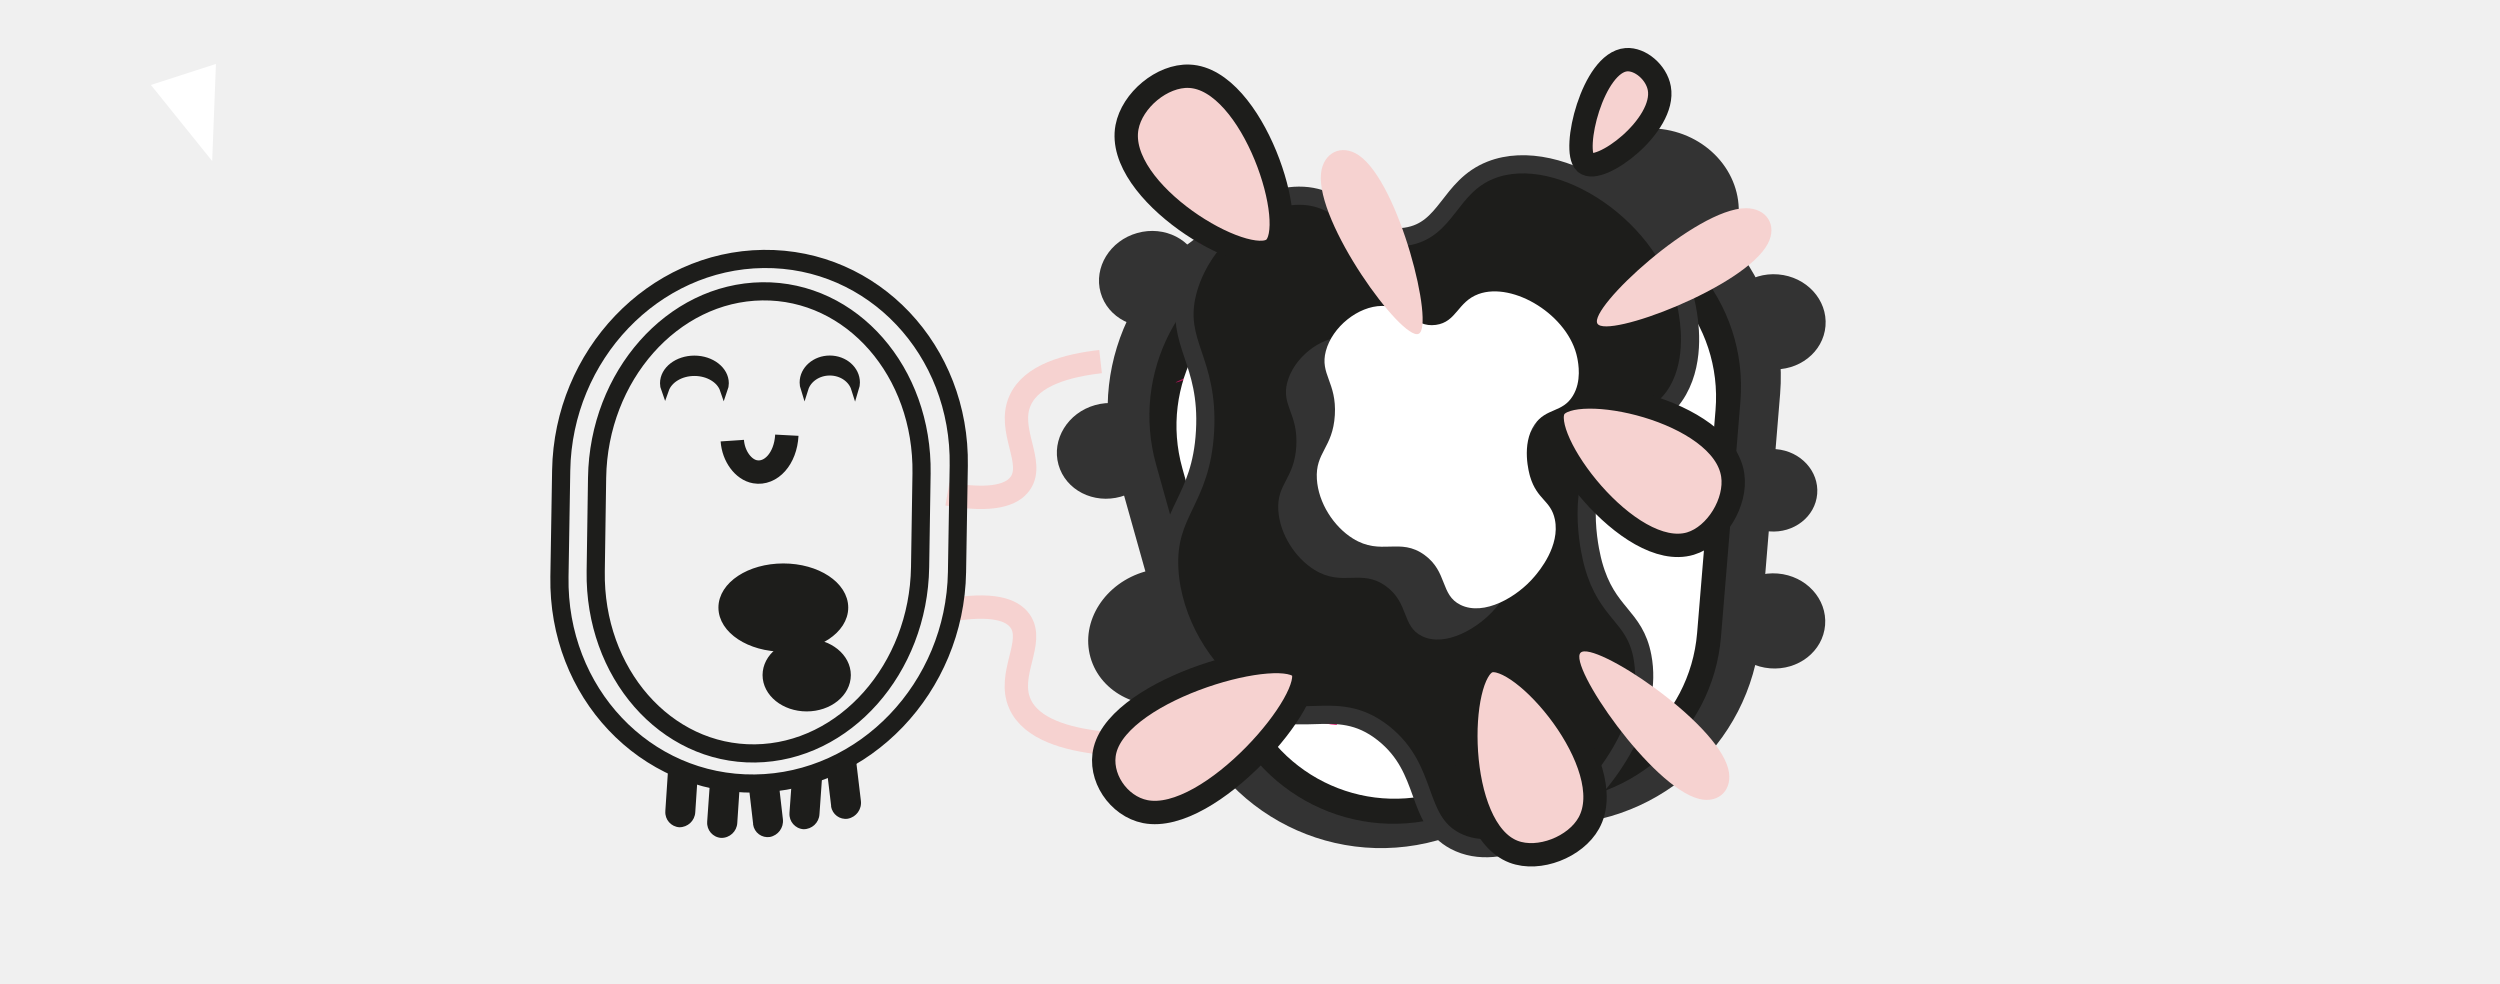
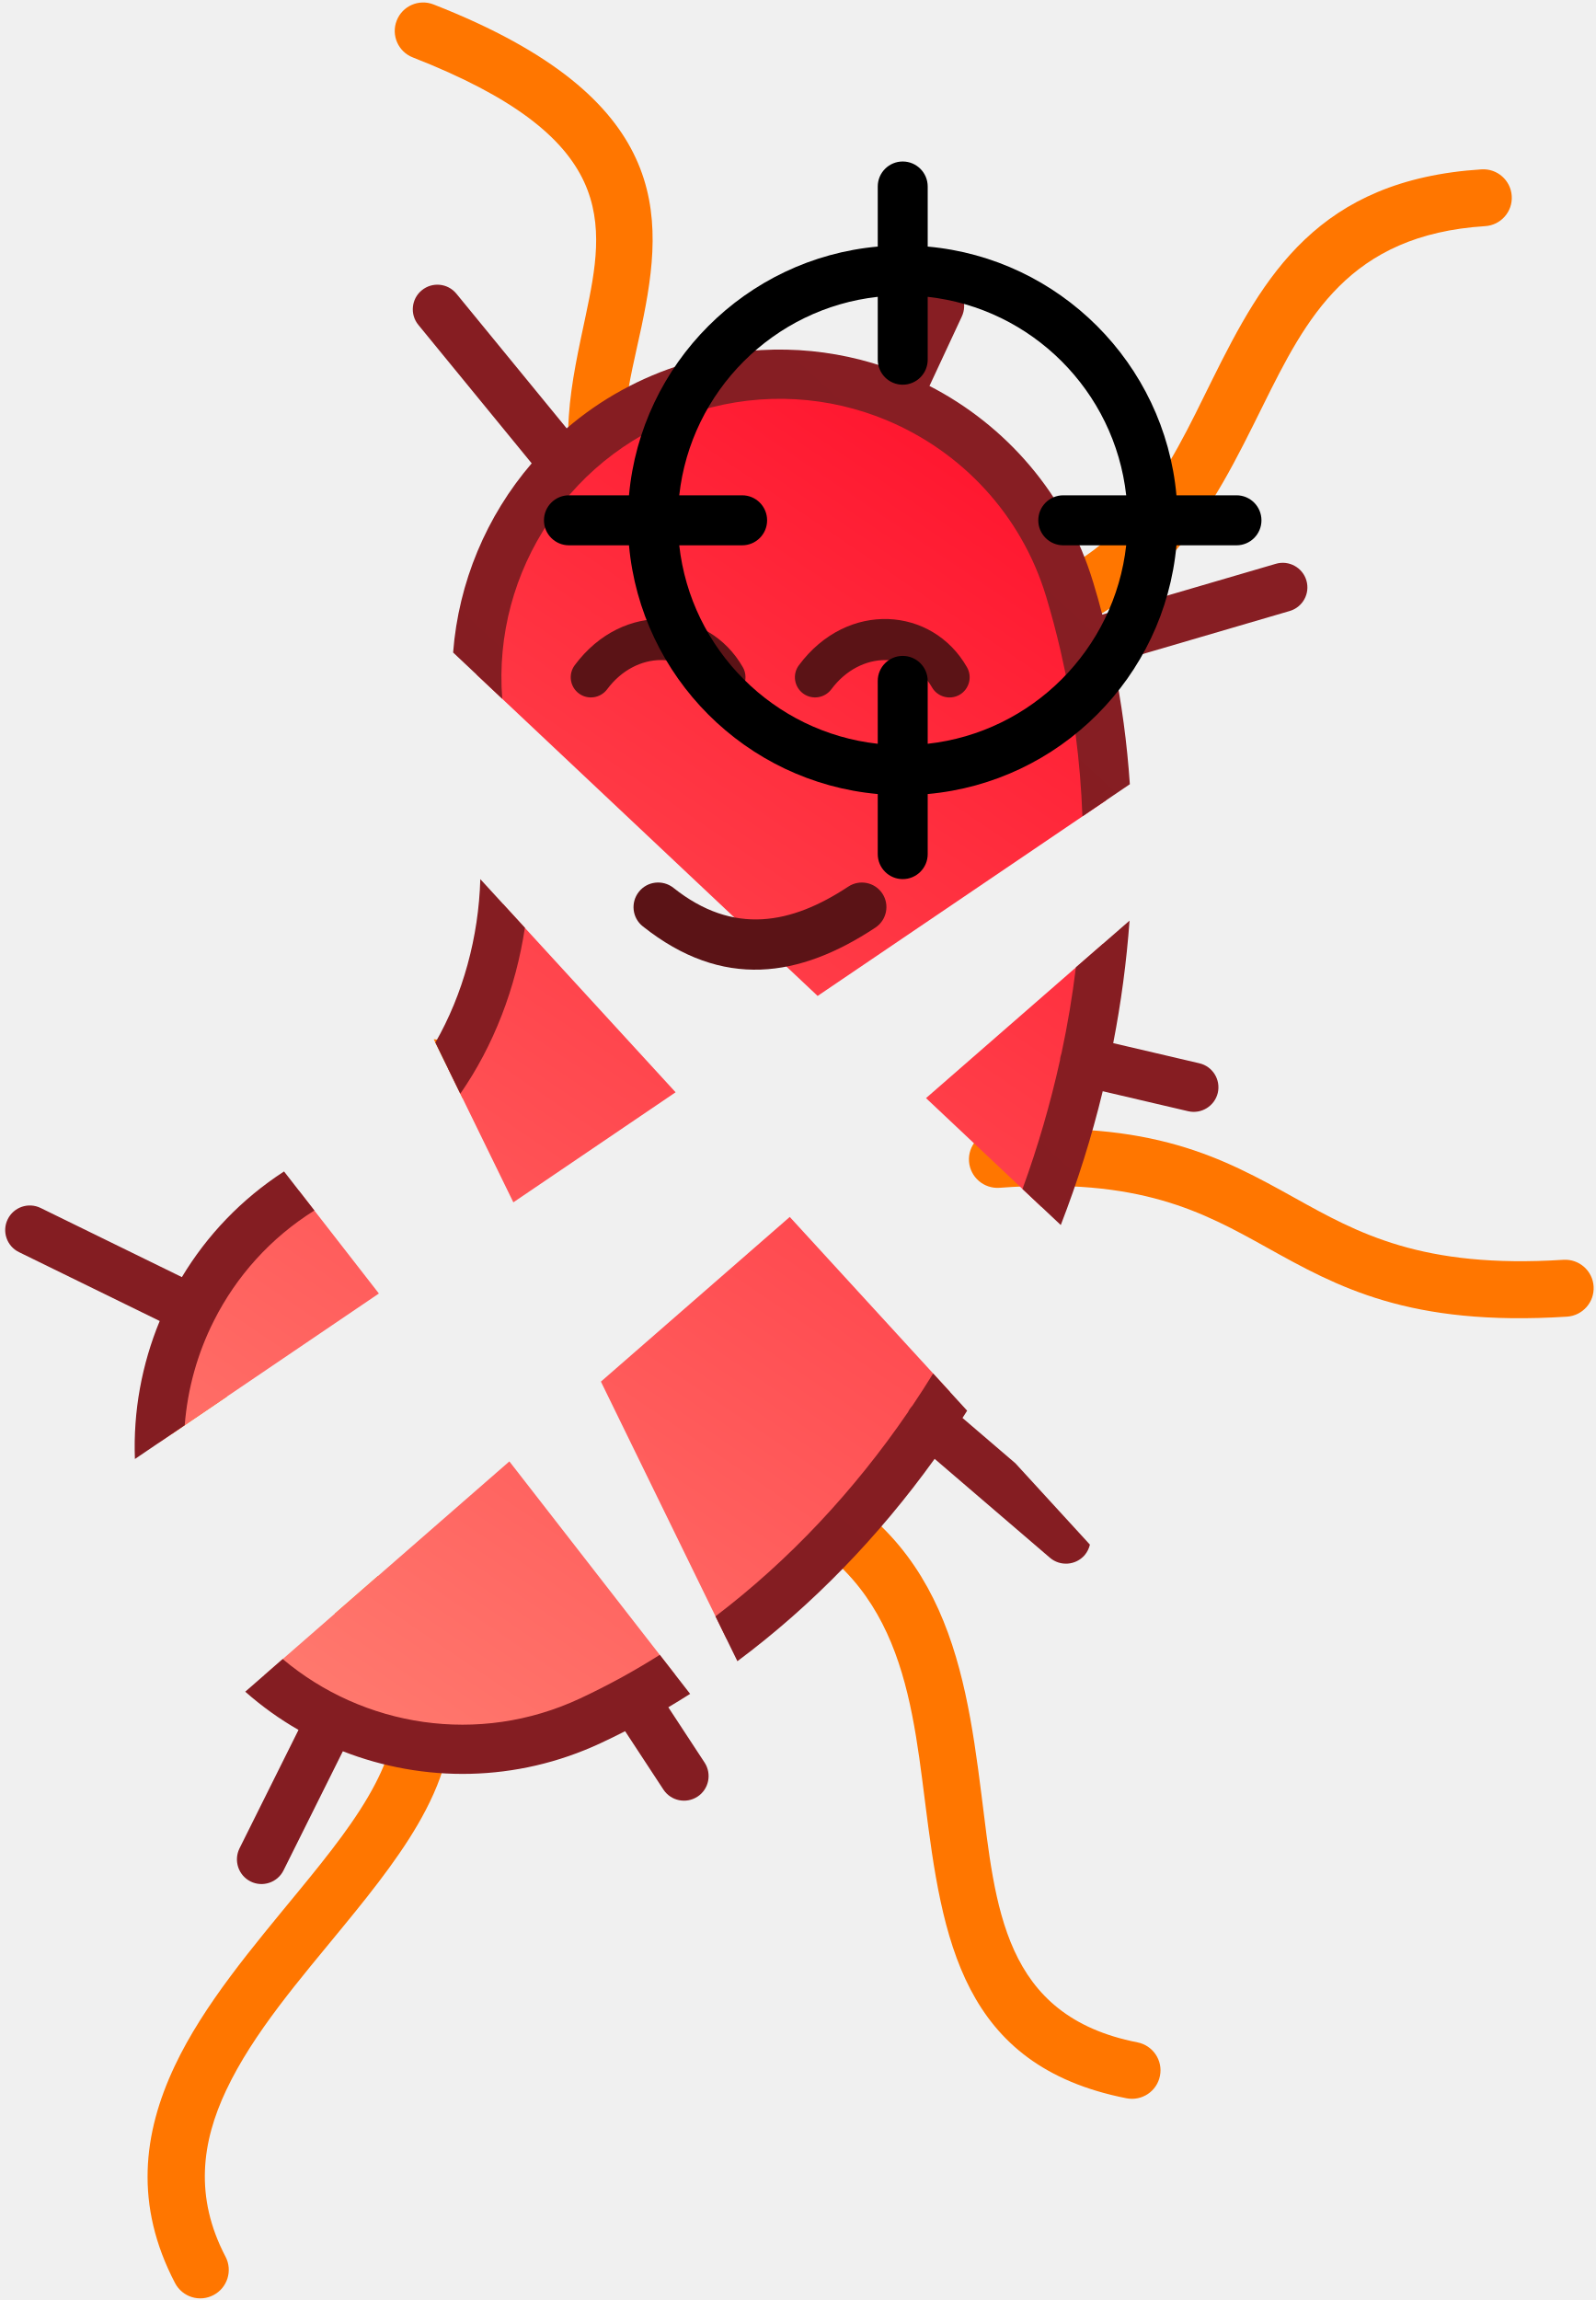
- <svg xmlns="http://www.w3.org/2000/svg" id="Calque_1" data-name="Calque 1" viewBox="0 0 963 379">
+ <svg xmlns="http://www.w3.org/2000/svg" width="100%" height="100%" viewBox="0 0 213 307" version="1.1" xml:space="preserve" style="fill-rule:evenodd;clip-rule:evenodd;stroke-linejoin:round;stroke-miterlimit:2;">
+   <g transform="matrix(1,0,0,1,-1521,-4000)">
+     <g transform="matrix(1,0,0,4.66871,0,922.869)">
+       <g transform="matrix(0.539123,0,0,0.408489,1100.27,451.786)">
+         <g id="homePhase3">
+           <g>
+             <g transform="matrix(1.85486,0,0,0.524351,-1886.93,-1410.09)">
+               <path d="M1488.51,3867.42C1493.8,3872.1 1496.6,3876.74 1497.72,3881.26C1499.17,3887.1 1497.88,3892.88 1494.86,3898.68C1492.2,3903.81 1488.15,3908.98 1483.82,3914.25C1478.1,3921.24 1471.83,3928.42 1468.21,3936.1C1464.95,3943 1463.95,3950.33 1468.13,3958.31C1469.1,3960.16 1468.38,3962.46 1466.52,3963.43C1464.66,3964.41 1462.37,3963.69 1461.39,3961.83C1455.95,3951.42 1457.09,3941.87 1461.34,3932.86C1465.21,3924.64 1471.82,3916.9 1477.95,3909.43C1481.92,3904.59 1485.68,3899.88 1488.12,3895.18C1490.22,3891.14 1491.35,3887.15 1490.35,3883.09C1489.47,3879.57 1487.04,3876.1 1482.72,3872.47L1488.51,3867.42ZM1538.03,3858.98C1557.72,3865.81 1559.56,3882.19 1561.5,3897.51C1563.81,3915.86 1566.37,3932.83 1588.41,3937.16C1590.47,3937.56 1592.47,3936.22 1592.87,3934.16C1593.28,3932.1 1591.93,3930.11 1589.88,3929.7C1571.87,3926.17 1570.93,3911.55 1569.03,3896.56C1566.76,3878.54 1563.68,3859.84 1540.52,3851.81C1538.54,3851.12 1536.38,3852.17 1535.69,3854.15C1535,3856.13 1536.05,3858.3 1538.03,3858.98ZM1460.89,3848.54C1461.1,3846.55 1460.89,3843.97 1460.27,3840.62C1459.89,3838.56 1461.26,3836.58 1463.32,3836.2C1465.38,3835.82 1467.36,3837.19 1467.74,3839.25C1468.02,3840.77 1468.22,3842.18 1468.34,3843.48L1460.89,3848.54ZM1571.46,3815.63C1590.19,3814.21 1598.62,3818.87 1607.1,3823.58C1616.57,3828.85 1626.09,3834.17 1647.21,3832.83C1649.3,3832.69 1650.89,3830.89 1650.76,3828.79C1650.63,3826.7 1648.82,3825.11 1646.73,3825.24C1627.8,3826.45 1619.28,3821.66 1610.79,3816.94C1601.3,3811.67 1591.86,3806.46 1570.88,3808.05C1568.79,3808.21 1567.22,3810.03 1567.38,3812.12C1567.54,3814.22 1569.37,3815.78 1571.46,3815.63ZM1495.92,3795.8C1501.09,3796.34 1507.16,3796.15 1514.41,3795.05C1516.48,3794.73 1518.42,3796.16 1518.74,3798.23C1519.05,3800.3 1517.62,3802.24 1515.55,3802.56C1509.64,3803.46 1504.41,3803.79 1499.76,3803.65L1495.92,3795.8ZM1572.03,3744.11C1592.97,3739.24 1599.85,3724.89 1606.64,3711.18C1612.4,3699.56 1618.07,3688.43 1636.28,3687.27C1638.38,3687.14 1639.97,3685.33 1639.83,3683.24C1639.7,3681.15 1637.89,3679.56 1635.8,3679.69C1613.97,3681.08 1606.74,3693.87 1599.83,3707.81C1593.96,3719.66 1588.42,3732.5 1570.31,3736.71C1568.27,3737.18 1567,3739.22 1567.47,3741.27C1567.94,3743.31 1569.99,3744.58 1572.03,3744.11ZM1538.14,3737.07C1529.68,3732.48 1525.12,3727.85 1522.99,3723.01C1519.75,3715.66 1522.09,3708.12 1523.66,3700.68C1525.27,3693.02 1526.26,3685.46 1522.89,3678.18C1519.61,3671.09 1512.09,3664.01 1495.9,3657.68C1493.94,3656.91 1491.74,3657.88 1490.98,3659.83C1490.21,3661.78 1491.18,3663.99 1493.13,3664.75C1506.63,3670.03 1513.26,3675.45 1516,3681.37C1518.65,3687.11 1517.5,3693.08 1516.23,3699.11C1514.33,3708.09 1512.13,3717.19 1516.03,3726.07C1518.67,3732.06 1524.05,3738.07 1534.52,3743.75C1536.36,3744.75 1538.67,3744.06 1539.67,3742.22C1540.67,3740.38 1539.99,3738.07 1538.14,3737.07Z" style="fill:url(#_Linear1);" />
+             </g>
+             <g transform="matrix(1.85486,0,0,0.524351,-1886.93,-1410.09)">
+               <path d="M1506.02,3852.15L1528.12,3880.58C1524.49,3882.88 1520.72,3884.96 1516.83,3886.77C1501.94,3893.73 1484.95,3890.81 1473.26,3880.72L1506.02,3852.15ZM1518.24,3841.5L1543.45,3819.52L1564.87,3842.9C1556.81,3855.75 1546.7,3867.03 1535,3875.82L1518.24,3841.5ZM1477.96,3816.06L1488.6,3829.74L1459.29,3849.62C1459.47,3836.28 1466.28,3823.5 1477.96,3816.06ZM1585.28,3783.05C1584.12,3795.08 1581.31,3806.95 1577.08,3818.2L1561.64,3803.66L1585.28,3783.05ZM1497.83,3799.7C1501.9,3793.31 1504.45,3785.65 1505.19,3777.77L1528.21,3802.88L1506.55,3817.57L1497.83,3799.7ZM1547.17,3790.02L1501.67,3747.16C1501.81,3729.93 1513.04,3714.03 1530.38,3708.78C1551.74,3702.3 1574.34,3714.39 1580.81,3735.74C1583.6,3744.95 1585.19,3754.4 1585.7,3763.9L1547.17,3790.02Z" style="fill:url(#_Linear2);" />
+             </g>
+             <g transform="matrix(1.85486,0,0,0.524351,-1886.93,-1410.09)">
+               <path d="M1526.1,3877.97L1530.15,3883.18C1529.18,3883.79 1528.22,3884.39 1527.24,3884.97L1532.08,3892.35C1533.07,3893.87 1532.65,3895.91 1531.13,3896.9C1529.61,3897.89 1527.58,3897.47 1526.58,3895.95L1521.47,3888.16C1520.4,3888.71 1519.32,3889.24 1518.22,3889.75C1506.94,3895.02 1494.55,3895.05 1483.79,3890.84L1475.87,3906.74C1475.07,3908.36 1473.09,3909.03 1471.47,3908.22C1469.85,3907.41 1469.19,3905.44 1469.99,3903.81L1477.87,3887.99C1475.35,3886.55 1472.97,3884.84 1470.76,3882.89L1475.76,3878.53C1486.49,3887.57 1501.91,3890.12 1515.44,3883.8C1517.31,3882.93 1519.14,3881.99 1520.95,3881.01C1520.99,3880.98 1521.03,3880.96 1521.07,3880.94C1522.78,3880 1524.45,3879.01 1526.1,3877.97ZM1533.53,3872.83C1543.36,3865.36 1552.03,3856.09 1559.23,3845.58C1559.35,3845.32 1559.51,3845.07 1559.71,3844.84C1559.74,3844.81 1559.78,3844.77 1559.81,3844.73C1560.76,3843.32 1561.69,3841.88 1562.59,3840.42L1567.13,3845.38C1566.93,3845.7 1566.72,3846.03 1566.51,3846.35L1573.57,3852.4L1583.52,3863.26C1583.4,3863.76 1583.17,3864.24 1582.82,3864.66C1581.63,3866.03 1579.56,3866.19 1578.18,3865.01L1562.79,3851.81C1555.31,3862.21 1546.44,3871.39 1536.46,3878.82L1533.53,3872.83ZM1475.94,3813.45L1479.99,3818.66C1474.12,3822.33 1469.57,3827.45 1466.6,3833.33L1466.57,3833.39C1464.38,3837.72 1463.06,3842.46 1462.68,3847.32L1456.03,3851.83C1455.79,3845.48 1456.95,3839.2 1459.34,3833.41L1440.56,3824.22C1438.93,3823.43 1438.25,3821.46 1439.05,3819.83C1439.85,3818.2 1441.81,3817.53 1443.44,3818.32L1462.3,3827.55C1465.64,3821.99 1470.25,3817.13 1475.94,3813.45ZM1588.81,3779.97C1588.41,3785.46 1587.68,3790.92 1586.63,3796.32L1598.13,3799.01C1599.9,3799.42 1601,3801.19 1600.59,3802.96C1600.17,3804.72 1598.4,3805.82 1596.64,3805.41L1585.23,3802.74C1583.76,3808.82 1581.88,3814.79 1579.63,3820.6L1574.52,3815.79C1576.56,3810.18 1578.24,3804.43 1579.53,3798.58C1579.54,3798.41 1579.57,3798.23 1579.61,3798.06C1579.64,3797.92 1579.68,3797.78 1579.73,3797.65C1580.54,3793.87 1581.18,3790.05 1581.65,3786.2L1588.81,3779.97ZM1496.14,3796.25C1499.83,3789.81 1501.92,3782.16 1502.14,3774.43L1508.09,3780.92C1506.88,3788.97 1503.91,3796.68 1499.47,3803.07L1496.14,3796.25ZM1582.52,3766.05C1582.24,3758.66 1581.3,3751.29 1579.62,3744.04C1579.61,3743.99 1579.6,3743.95 1579.59,3743.91C1579.03,3741.49 1578.39,3739.09 1577.67,3736.69C1574.33,3725.68 1566.32,3717.35 1556.46,3713.21L1556.42,3713.19C1548.74,3709.98 1539.93,3709.32 1531.34,3711.92C1514.34,3717.07 1503.73,3733.34 1505.07,3750.36L1498.51,3744.18C1499.23,3734.82 1502.96,3725.96 1509,3718.93L1493.87,3700.45C1492.72,3699.05 1492.93,3696.97 1494.33,3695.83C1495.73,3694.68 1497.8,3694.88 1498.95,3696.29L1513.67,3714.26C1518.13,3710.43 1523.45,3707.45 1529.43,3705.63C1538.47,3702.89 1547.72,3703.23 1556.05,3706.04L1560.47,3696.55C1561.23,3694.91 1563.19,3694.2 1564.83,3694.96C1566.48,3695.73 1567.19,3697.68 1566.42,3699.33L1562.1,3708.6C1572.26,3713.83 1580.38,3723 1583.95,3734.79C1584.39,3736.23 1584.8,3737.67 1585.17,3739.12L1608.34,3732.34C1610.08,3731.83 1611.91,3732.83 1612.42,3734.57C1612.93,3736.31 1611.93,3738.13 1610.19,3738.64L1586.66,3745.53C1587.76,3750.9 1588.48,3756.32 1588.85,3761.76L1582.52,3766.05Z" style="fill:url(#_Linear3);" />
+             </g>
+             <g transform="matrix(1.85486,0,0,0.524351,-1886.93,-1410.09)">
+               <path d="M1523.83,3780.73C1534.49,3789.21 1544.77,3787.59 1554.88,3780.9C1556.39,3779.9 1556.81,3777.86 1555.81,3776.35C1554.81,3774.84 1552.77,3774.43 1551.26,3775.43C1543.66,3780.45 1535.93,3781.97 1527.92,3775.59C1526.5,3774.47 1524.43,3774.7 1523.31,3776.12C1522.18,3777.54 1522.41,3779.61 1523.83,3780.73ZM1519.07,3749.09C1522.95,3743.88 1529.75,3743.98 1532.5,3748.82C1533.24,3750.11 1534.89,3750.56 1536.18,3749.83C1537.47,3749.09 1537.92,3747.44 1537.19,3746.15C1532.58,3738.07 1521.22,3737.16 1514.74,3745.88C1513.86,3747.07 1514.1,3748.76 1515.3,3749.65C1516.49,3750.53 1518.18,3750.28 1519.07,3749.09ZM1549,3749.09C1552.88,3743.88 1559.67,3743.98 1562.43,3748.82C1563.17,3750.11 1564.81,3750.56 1566.11,3749.83C1567.4,3749.09 1567.85,3747.44 1567.11,3746.15C1562.51,3738.07 1551.15,3737.16 1544.67,3745.88C1543.78,3747.07 1544.03,3748.76 1545.23,3749.65C1546.42,3750.53 1548.11,3750.28 1549,3749.09Z" style="fill:rgb(91,19,22);" />
+             </g>
+             <g transform="matrix(1.47604,0,0,0.417263,-542.153,-815.523)">
+               <path d="M1043.26,3212.09L1043.26,3202.01C1043.26,3199.7 1045.14,3197.82 1047.45,3197.82C1049.76,3197.82 1051.64,3199.7 1051.64,3202.01L1051.64,3212.09C1073.75,3214.08 1091.37,3231.71 1093.37,3253.81L1103.44,3253.81C1105.76,3253.81 1107.63,3255.69 1107.63,3258.01C1107.63,3260.32 1105.76,3262.2 1103.44,3262.2L1093.37,3262.2C1091.37,3284.3 1073.75,3301.93 1051.64,3303.92L1051.64,3314C1051.64,3316.31 1049.76,3318.19 1047.45,3318.19C1045.14,3318.19 1043.26,3316.31 1043.26,3314L1043.26,3303.92C1021.15,3301.93 1003.53,3284.3 1001.53,3262.2L991.459,3262.2C989.144,3262.2 987.265,3260.32 987.265,3258.01C987.265,3255.69 989.144,3253.81 991.459,3253.81L1001.53,3253.81C1003.53,3231.71 1021.15,3214.08 1043.26,3212.09ZM1051.64,3220.52L1051.64,3231.07C1051.64,3233.38 1049.76,3235.26 1047.45,3235.26C1045.14,3235.26 1043.26,3233.38 1043.26,3231.07L1043.26,3220.52C1025.79,3222.45 1011.9,3236.34 1009.96,3253.81L1020.51,3253.81C1022.83,3253.81 1024.7,3255.69 1024.7,3258.01C1024.7,3260.32 1022.83,3262.2 1020.51,3262.2L1009.96,3262.2C1011.9,3279.67 1025.79,3293.56 1043.26,3295.49L1043.26,3284.94C1043.26,3282.63 1045.14,3280.75 1047.45,3280.75C1049.76,3280.75 1051.64,3282.63 1051.64,3284.94L1051.64,3295.49C1069.11,3293.56 1083,3279.67 1084.94,3262.2L1074.39,3262.2C1072.07,3262.2 1070.19,3260.32 1070.19,3258.01C1070.19,3255.69 1072.07,3253.81 1074.39,3253.81L1084.94,3253.81C1083,3236.34 1069.12,3222.45 1051.64,3220.52Z" />
+             </g>
+           </g>
+         </g>
+       </g>
+     </g>
+   </g>
  <defs>
-     <style>.cls-1{fill:#fff;}.cls-17,.cls-18,.cls-2,.cls-7,.cls-8,.cls-9{fill:none;}.cls-2{stroke:#f6d2d0;}.cls-14,.cls-15,.cls-17,.cls-18,.cls-19,.cls-2,.cls-7,.cls-8,.cls-9{stroke-miterlimit:10;}.cls-15,.cls-18,.cls-2{stroke-width:9px;}.cls-3{fill:#333;}.cls-14,.cls-19,.cls-4{fill:#1d1d1b;}.cls-5{fill:#ad1457;}.cls-6{fill:#880e4f;}.cls-7,.cls-8{stroke:#ed1e79;}.cls-7{stroke-width:4px;}.cls-8,.cls-9{stroke-width:5px;}.cls-9{stroke:#9e005d;}.cls-10{fill:#9e005d;}.cls-11{fill:#ed1e79;}.cls-12{fill:#f1c40f;}.cls-13{fill:#f48fb1;}.cls-14{stroke:#333;}.cls-14,.cls-17{stroke-width:7px;}.cls-15,.cls-16{fill:#f6d2d0;}.cls-15,.cls-17,.cls-18,.cls-19{stroke:#1d1d1b;}.cls-19{stroke-width:3px;}</style>
+     <linearGradient id="_Linear1" x1="0" y1="0" x2="1" y2="0" gradientUnits="userSpaceOnUse" gradientTransform="matrix(330.092,-356.753,356.753,330.092,1389.91,3333.91)">
+       <stop offset="0" style="stop-color:rgb(255,118,0);stop-opacity:1" />
+       <stop offset="1" style="stop-color:rgb(255,157,0);stop-opacity:1" />
+     </linearGradient>
+     <linearGradient id="_Linear2" x1="0" y1="0" x2="1" y2="0" gradientUnits="userSpaceOnUse" gradientTransform="matrix(120.763,-180.626,180.626,120.763,1460.05,3891.11)">
+       <stop offset="0" style="stop-color:rgb(255,129,115);stop-opacity:1" />
+       <stop offset="1" style="stop-color:rgb(255,16,43);stop-opacity:1" />
+     </linearGradient>
+     <linearGradient id="_Linear3" x1="0" y1="0" x2="1" y2="0" gradientUnits="userSpaceOnUse" gradientTransform="matrix(341.63,-358.467,358.467,341.63,769.13,3154.78)">
+       <stop offset="0" style="stop-color:rgb(132,29,34);stop-opacity:1" />
+       <stop offset="1" style="stop-color:rgb(141,31,36);stop-opacity:1" />
+     </linearGradient>
  </defs>
-   <polygon class="cls-1" points="81.73 62.03 58.13 32.73 83.18 24.63 81.73 62.03" />
-   <path class="cls-2" d="M423.89,286.15c-12.95-1.47-26.63-5.23-31-15-5.12-11.46,5.87-23.83,0-32-3-4.19-10.34-7.11-28-4" />
-   <ellipse class="cls-3" cx="682.87" cy="188.86" rx="15.89" ry="17.17" transform="translate(438.46 853.87) rotate(-85.28)" />
-   <ellipse class="cls-3" cx="683.3" cy="239.18" rx="18.32" ry="19.8" transform="translate(388.7 900.48) rotate(-85.28)" />
-   <ellipse class="cls-3" cx="448.34" cy="245.26" rx="29.39" ry="26.14" transform="translate(-49.6 130.3) rotate(-15.68)" />
-   <ellipse class="cls-3" cx="426.8" cy="173.68" rx="19.8" ry="18.32" transform="translate(-31.06 121.81) rotate(-15.68)" />
-   <ellipse class="cls-3" cx="683.45" cy="123.96" rx="18.32" ry="19.8" transform="translate(503.67 794.89) rotate(-85.28)" />
-   <ellipse class="cls-3" cx="635.96" cy="80.77" rx="31.32" ry="33.84" transform="translate(503.13 707.93) rotate(-85.28)" />
-   <ellipse class="cls-3" cx="443.03" cy="107.39" rx="19.8" ry="18.32" transform="translate(-12.54 123.73) rotate(-15.68)" />
-   <path class="cls-3" d="M567.25,224.37c2.72-20.84,18.07-36.63,27.61-54.91,7.3-15.45,12.68-32.07,9-48.42C599.68,101.57,593.45,82.6,591,63.46c1.46,0,2.94.12,4.42.24l16.82,1.39a80.34,80.34,0,0,1,73.46,86.68h0l-7.6,92.1a80.34,80.34,0,0,1-84.88,73.56C576.56,288.81,561.25,258.26,567.25,224.37Z" />
-   <path class="cls-3" d="M481.12,81.33c9,17.09,21.39,32.7,32.1,49.48,9.14,14.06,9.88,31.51,8.43,48.53-2.57,20.46-11.45,40.61-6.74,61.1,6.19,33.85,31.19,57.15,56.81,78.15-.58.18-1.15.37-1.73.54l-16.26,4.56a80.34,80.34,0,0,1-99.06-55.64l-25-89A80.33,80.33,0,0,1,481.12,81.33Z" />
-   <path class="cls-4" d="M567.25,224.37c2.72-20.84,18.07-36.63,27.61-54.91,7.3-15.45,12.68-32.07,9-48.42-3.07-14.28-7.23-28.29-10.2-42.29,1.58,0,3.16.08,4.76.21l8.4.7a69.55,69.55,0,0,1,63.59,75l-7.48,90.6a69.55,69.55,0,0,1-74.59,63.64C573.75,282.75,561.84,254.92,567.25,224.37Z" />
-   <path class="cls-4" d="M488.92,94.74c7.66,12.09,16.45,23.76,24.3,36.07,9.14,14.06,9.88,31.51,8.43,48.53-2.57,20.46-11.45,40.61-6.74,61.1,5.58,30.51,26.44,52.45,49.26,71.86l-.45.14-8.12,2.28a69.53,69.53,0,0,1-85.74-48.17v0L445.34,179A69.53,69.53,0,0,1,488.92,94.74Z" />
-   <path class="cls-5" d="M463.9,131.06c1.9,6.76-2.49,13.91-9.8,16s19-7.11,17.14-13.88,2.49-13.91,9.8-16S462,124.29,463.9,131.06Z" />
-   <path class="cls-5" d="M612.88,95.87c-6.35-.52-11.1-5.71-10.62-11.59s6-10.22,12.38-9.7,11.11,5.72,10.62,11.6S619.24,96.4,612.88,95.87Z" />
-   <path class="cls-1" d="M567.25,224.37c2.72-20.84,18.07-36.63,27.61-54.91,7.3-15.45,12.68-32.07,9-48.42-2.12-9.86-4.76-19.59-7.17-29.28l1.24.07,7.35.61A60.75,60.75,0,0,1,660.82,158l-7.09,85.82a60.75,60.75,0,0,1-65.54,55.55h0l-5.21-.43C571,275.68,562.52,251.06,567.25,224.37Z" />
-   <path class="cls-1" d="M496.34,105.88c5.63,8.24,11.5,16.43,16.92,24.93,9.14,14.06,9.88,31.51,8.43,48.53-2.57,20.46-11.45,40.61-6.74,61.1,4.87,26.66,21.42,46.78,40.74,64.38l-2.06.58a60.76,60.76,0,0,1-74.91-42.08l-23.27-82.91A60.72,60.72,0,0,1,496.34,105.88Z" />
-   <ellipse class="cls-6" cx="635.86" cy="108.9" rx="11.1" ry="11.99" transform="translate(475 733.64) rotate(-85.28)" />
-   <path class="cls-7" d="M513.4,257c-7.32,3-11.28,9.16-9.66,13.93,1.25,3.68,5.68,6.15,11.27,6.33" />
-   <path class="cls-8" d="M645.34,108.42c.76-4.34-2.31-8.6-6.72-10a10.33,10.33,0,0,0-9.74,2" />
-   <path class="cls-9" d="M483.56,118.52c-8.25,2-13.56,8-12.76,13.4.61,4.2,4.8,7.63,10.63,8.79" />
-   <ellipse class="cls-10" cx="481.76" cy="140.8" rx="2.72" ry="2.5" transform="translate(-20.13 135.44) rotate(-15.68)" />
-   <ellipse class="cls-11" cx="628.68" cy="100.25" rx="2.61" ry="2.65" transform="translate(477.04 718.56) rotate(-85.28)" />
-   <ellipse class="cls-10" cx="469.97" cy="92.81" rx="7.6" ry="7.03" transform="translate(-7.59 130.47) rotate(-15.68)" />
-   <ellipse class="cls-12" cx="468.61" cy="91.35" rx="4.16" ry="4.48" transform="translate(264.19 522.81) rotate(-75.68)" />
-   <ellipse class="cls-10" cx="483.53" cy="118.73" rx="3.04" ry="2.72" transform="translate(-14.09 135.1) rotate(-15.68)" />
-   <ellipse class="cls-11" cx="645.39" cy="108" rx="2.61" ry="2.65" transform="translate(484.65 742.31) rotate(-85.28)" />
-   <ellipse class="cls-13" cx="611.36" cy="316.74" rx="2.64" ry="3.35" transform="translate(245.39 899.97) rotate(-85.28)" />
-   <path class="cls-14" d="M574.23,65.52c-16.19,6.4-16.71,23.26-32.66,25.64-17.08,2.55-22.34-15.9-41.26-15.78-18.24.12-38.07,17.41-43,37.47-4.77,19.49,8.4,25.83,6.87,53.25-1.51,27.24-15,30.79-13.75,53.26,1.13,19.75,12.89,39.38,27.51,49.3,21.71,14.73,36-1.26,55,13.81,17.64,14,12,33.17,27.51,41.42,18,9.52,43.4-6.59,56.73-23.67,3.36-4.31,19.69-25.24,15.47-47.34-3-15.88-13.59-16.17-18.91-35.5-.74-2.68-7.07-26.78,3.44-43.39,8.81-13.92,21.25-9.58,29.22-23.66,6.93-12.24,4.22-27.28,3.44-31.56C643.45,83.19,600.86,55,574.23,65.52Z" />
-   <path class="cls-15" d="M626.46,23c-12.84,1-21.18,34.92-15.8,39.74S641.79,48.36,639.17,34C638.05,27.84,631.81,22.59,626.46,23Z" />
-   <path class="cls-15" d="M667.45,183c-3.7-25.1-61.44-37.07-68.64-25.88s28.79,59.29,52.36,52.26C661.2,206.34,669,193.39,667.45,183Z" />
-   <path class="cls-15" d="M612,317.07c12.35-22.16-26.16-66.81-38.68-62.32s-13.27,64.56,9.71,73.34C592.82,331.82,606.88,326.29,612,317.07Z" />
-   <path class="cls-15" d="M441.18,312.64c25,4.9,66.82-44.41,60.4-54.76s-69.78,6.92-75.92,31C423.05,299.12,430.77,310.6,441.18,312.64Z" />
-   <path class="cls-15" d="M434.12,49c-4.68,24.93,46,55.08,56.44,46.85s-7.88-65.44-32.45-66.48C447.65,28.92,436.07,38.62,434.12,49Z" />
-   <path class="cls-16" d="M672.44,80.2c-19.19.14-60.57,38.45-57.12,44.44s56.88-14,65.67-30.81C684.74,86.69,680.42,80.14,672.44,80.2Z" />
-   <path class="cls-16" d="M665.72,296.16c-4.75-18.58-51.89-49.55-56.86-44.75s27.29,51.83,45.69,56.34C662.34,309.66,667.7,303.9,665.72,296.16Z" />
-   <path class="cls-3" d="M554.67,125.3c-8.14,3-8.41,10.78-16.43,11.88-8.59,1.18-11.23-7.36-20.75-7.31-9.18,0-19.15,8.07-21.62,17.37-2.4,9,4.22,12,3.46,24.68s-7.57,14.27-6.92,24.68c.57,9.15,6.48,18.25,13.83,22.85,10.93,6.82,18.14-.59,27.68,6.39,8.87,6.5,6,15.38,13.83,19.2,9,4.41,21.84-3,28.54-11,1.69-2,9.91-11.7,7.78-21.94-1.52-7.36-6.83-7.49-9.51-16.45-.37-1.24-3.55-12.41,1.73-20.11,4.43-6.45,10.69-4.44,14.7-11,3.49-5.66,2.12-12.64,1.73-14.62C589.49,133.52,568.07,120.42,554.67,125.3Z" />
-   <path class="cls-1" d="M569.52,113.27c-8.14,3-8.4,10.78-16.43,11.88-8.59,1.18-11.23-7.36-20.75-7.31-9.17.06-19.15,8.07-21.62,17.37-2.4,9,4.22,12,3.46,24.68s-7.57,14.27-6.92,24.68c.57,9.15,6.48,18.25,13.84,22.85,10.92,6.82,18.13-.59,27.67,6.39,8.87,6.5,6,15.38,13.84,19.2,9,4.41,21.83-3,28.53-11,1.7-2,9.91-11.7,7.79-21.94-1.53-7.36-6.84-7.49-9.52-16.45-.37-1.24-3.55-12.41,1.73-20.11,4.44-6.45,10.69-4.44,14.7-11,3.49-5.66,2.12-12.64,1.73-14.62C604.34,121.52,582.92,108.39,569.52,113.27Z" />
-   <path class="cls-16" d="M508.86,66.75c-2.07,19.07,31.21,64.59,37.56,61.85s-7.39-58.11-23-68.78C516.72,55.28,509.72,58.81,508.86,66.75Z" />
-   <path class="cls-2" d="M423.94,139.29c-13,1.47-26.64,5.22-31,15-5.13,11.46,5.87,23.83,0,32-3,4.18-10.34,7.1-28,4" />
-   <path class="cls-17" d="M290.74,301.82h0c-42.29.5-76-35.17-75.24-79.67l.67-40.93c.74-44.5,35.61-81,77.9-81.47h0c42.29-.5,76,35.17,75.24,79.67l-.67,40.93C367.9,264.85,333,301.33,290.74,301.82Z" />
-   <path class="cls-18" d="M282.08,169.73c.41,6,4.27,11.23,8.79,12,6.05,1.07,11.74-5,12.22-14.09" />
-   <path class="cls-4" d="M261.65,318.66h0a5.77,5.77,0,0,1-5.36-6.15,1.36,1.36,0,0,1,0-.2l1-15.06,11.53.55-1,15.06A6.11,6.11,0,0,1,261.65,318.66Z" />
-   <path class="cls-4" d="M277.77,322.76h0a5.78,5.78,0,0,1-5.36-6.17c0-.06,0-.12,0-.18l1.06-15.06,11.53.55L284,317A6.09,6.09,0,0,1,277.77,322.76Z" />
-   <path class="cls-4" d="M296.53,322.41h0a5.66,5.66,0,0,1-6.43-4.78l0-.31-1.73-14.9,11.47-1.86,1.73,15A6.24,6.24,0,0,1,296.53,322.41Z" />
-   <path class="cls-4" d="M309.47,319.41h0a5.8,5.8,0,0,1-5.36-6.19c0-.06,0-.11,0-.16L305.19,298l11.53.55-1.06,15.07A6.1,6.1,0,0,1,309.47,319.41Z" />
-   <path class="cls-4" d="M326.56,315.37h0a5.65,5.65,0,0,1-6.42-4.75c0-.11,0-.22,0-.33l-1.78-14.9,11.47-1.86,1.78,14.9A6.24,6.24,0,0,1,326.56,315.37Z" />
-   <path class="cls-19" d="M267.49,143.32c5.41,0,10,2.85,11.32,6.72a7.39,7.39,0,0,0,.43-2.42c0-5-5.26-9.14-11.75-9.14s-11.75,4.09-11.75,9.14a6.86,6.86,0,0,0,.43,2.42C257.53,146.17,262.08,143.32,267.49,143.32Z" />
-   <path class="cls-19" d="M319.63,143.15c4.65,0,8.56,2.77,9.74,6.53a8.13,8.13,0,0,0,.37-2.35c0-4.9-4.53-8.88-10.11-8.88s-10.11,4-10.11,8.88a7.8,7.8,0,0,0,.37,2.35C311.07,145.92,315,143.15,319.63,143.15Z" />
-   <path class="cls-17" d="M290.86,290.22h0c-34.51.44-62-31-61.39-70.17L230,184c.6-39.19,29.07-71.33,63.58-71.78h0c34.52-.45,62,31,61.4,70.17l-.56,36.05C353.84,257.63,325.34,289.77,290.86,290.22Z" />
-   <ellipse class="cls-19" cx="310.74" cy="260.04" rx="15.5" ry="12.5" />
-   <ellipse class="cls-19" cx="301.74" cy="234.04" rx="23.5" ry="15.5" />
</svg>
